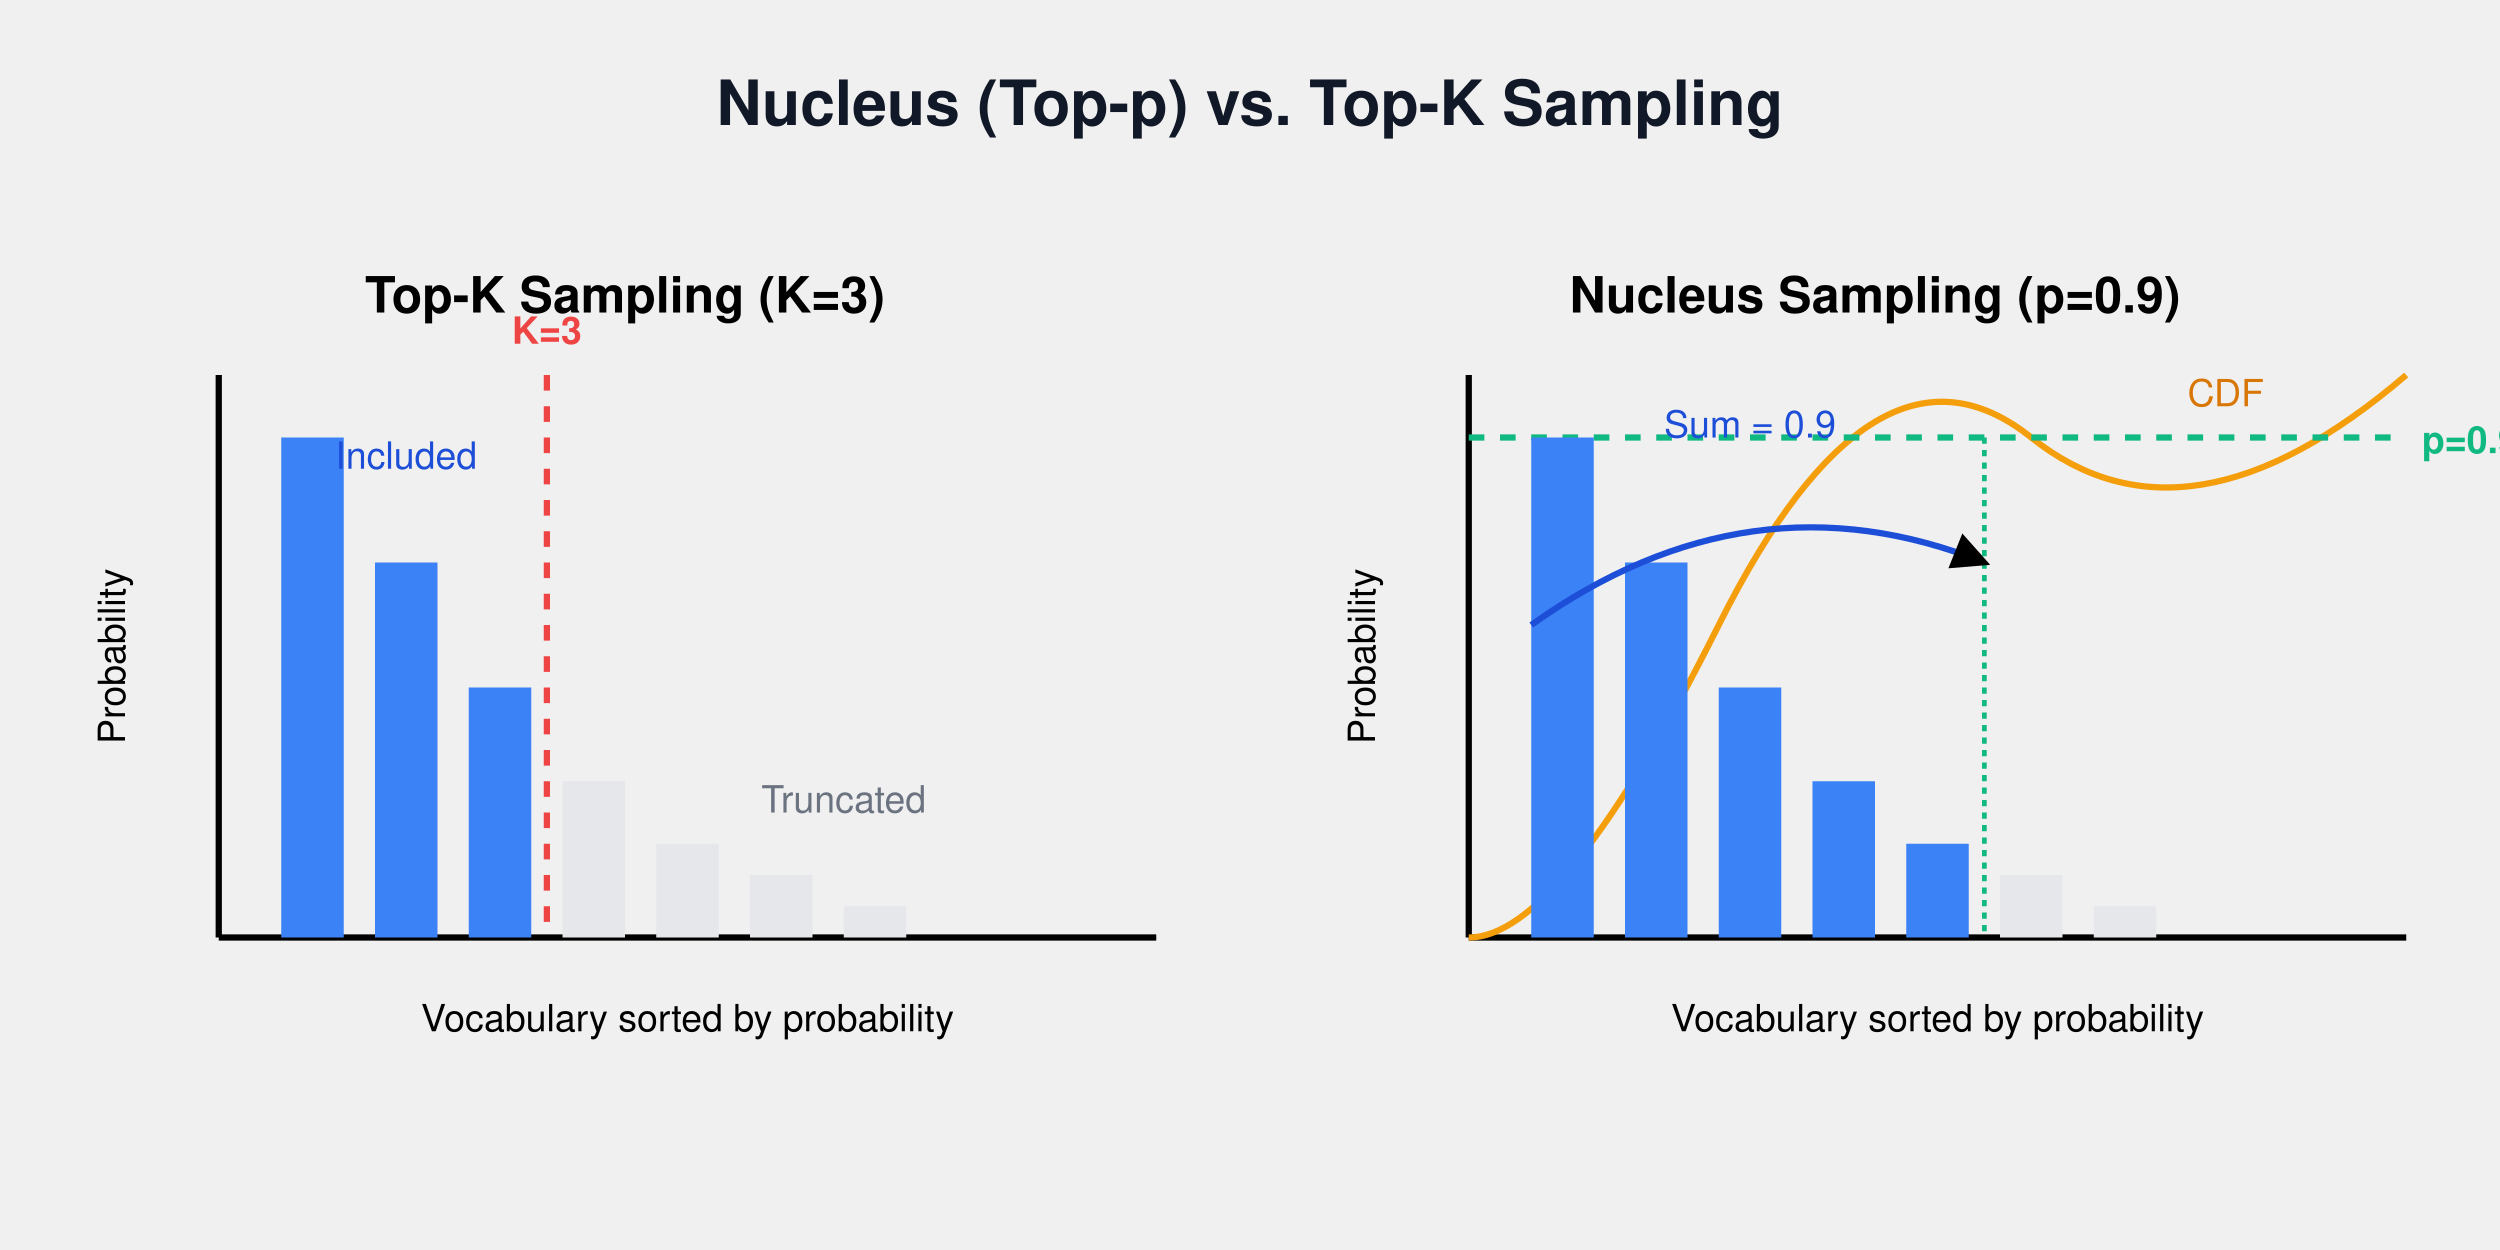
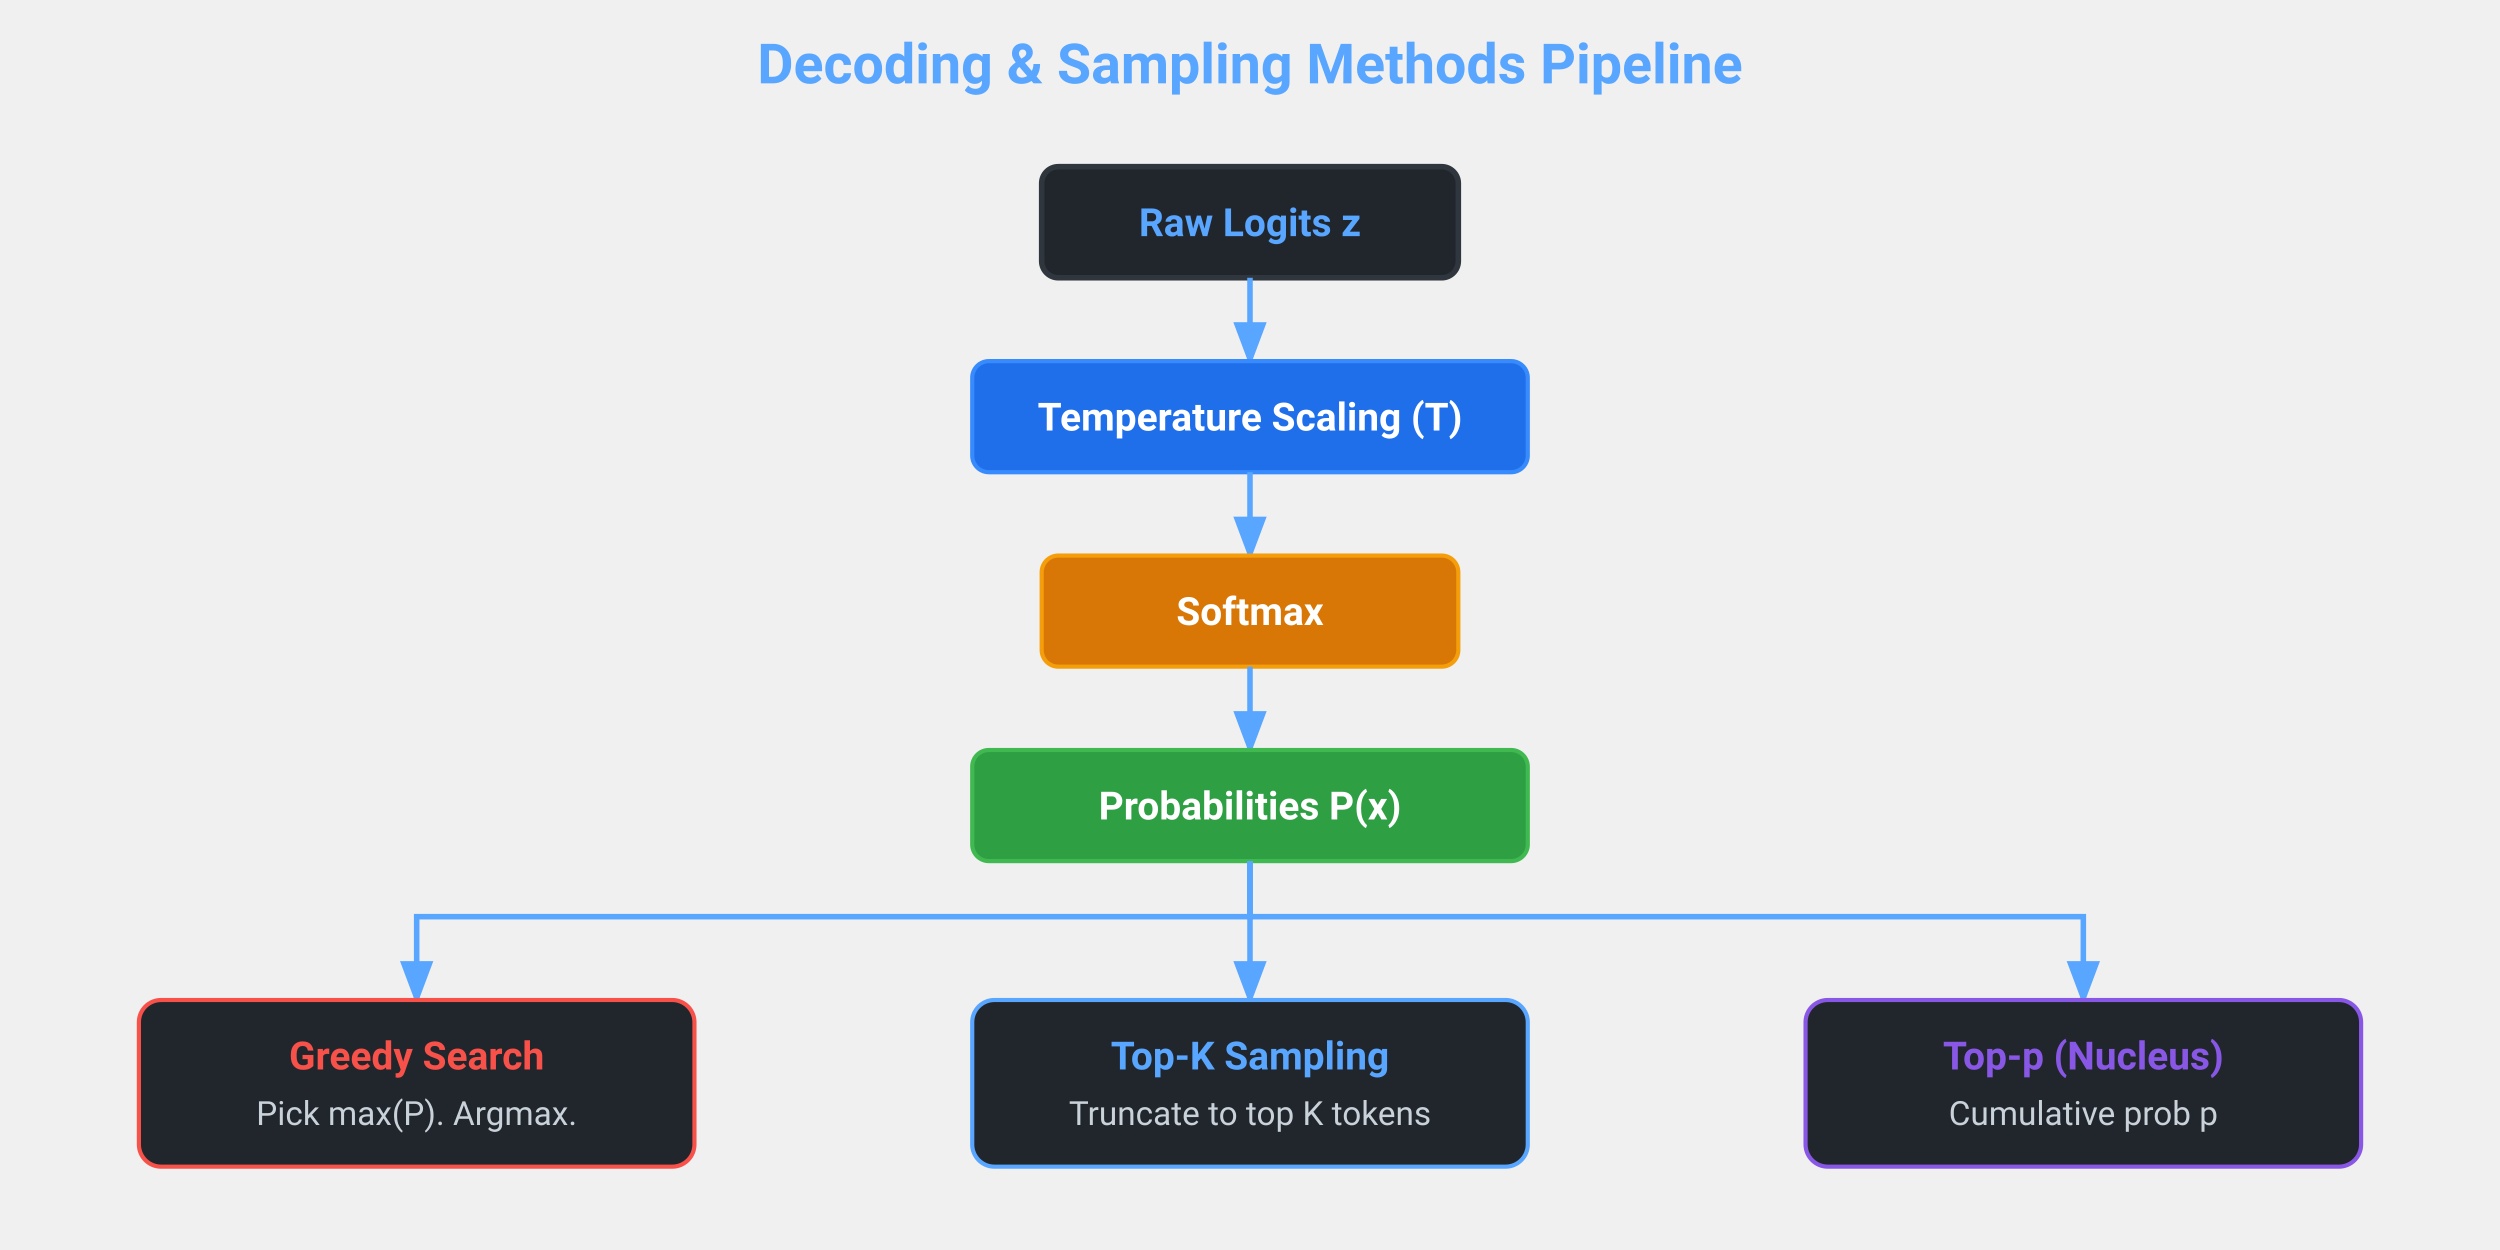
- <svg xmlns="http://www.w3.org/2000/svg" viewBox="0 0 800 400" width="800" height="400" style="background-color: white; font-family: 'Helvetica Neue', Helvetica, Arial, sans-serif;">
+ <svg xmlns="http://www.w3.org/2000/svg" viewBox="0 0 900 450" width="100%" height="100%" style="background-color: #0d1117; font-family: -apple-system, BlinkMacSystemFont, 'Segoe UI', Roboto, Helvetica, Arial, sans-serif;">
+   <style>
+     .title { font-size: 20px; font-weight: bold; fill: #58a6ff; text-anchor: middle; }
+     .box-title { font-size: 14px; font-weight: bold; fill: #ffffff; text-anchor: middle; }
+     .box-text { font-size: 12px; fill: #c9d1d9; text-anchor: middle; }
+     .arrow { stroke: #58a6ff; stroke-width: 2; marker-end: url(#arrowhead); fill: none; }
+   </style>
  <defs>
-     <marker id="arrow" markerWidth="6" markerHeight="6" refX="5" refY="3" orient="auto">
-       <path d="M0,0 L6,3 L0,6 Z" fill="#000" />
+     <marker id="arrowhead" markerWidth="8" markerHeight="6" refX="7" refY="3" orient="auto">
+       <polygon points="0 0, 8 3, 0 6" fill="#58a6ff" />
    </marker>
  </defs>
-   <text x="400" y="40" font-size="20" font-weight="bold" text-anchor="middle" fill="#111827">Nucleus (Top-p) vs. Top-K Sampling</text>
-   <g transform="translate(50, 100)">
-     <text x="150" y="0" font-size="16" font-weight="bold" text-anchor="middle">Top-K Sampling (K=3)</text>
-     <line x1="20" y1="200" x2="320" y2="200" stroke="#000" stroke-width="2" />
-     <line x1="20" y1="200" x2="20" y2="20" stroke="#000" stroke-width="2" />
-     <text x="170" y="230" font-size="12" text-anchor="middle">Vocabulary sorted by probability</text>
-     <text x="-10" y="110" font-size="12" text-anchor="middle" transform="rotate(-90 -10 110)">Probability</text>
-     <rect x="40" y="40" width="20" height="160" fill="#3B82F6" />
-     <rect x="70" y="80" width="20" height="120" fill="#3B82F6" />
-     <rect x="100" y="120" width="20" height="80" fill="#3B82F6" />
-     <rect x="130" y="150" width="20" height="50" fill="#E5E7EB" />
-     <rect x="160" y="170" width="20" height="30" fill="#E5E7EB" />
-     <rect x="190" y="180" width="20" height="20" fill="#E5E7EB" />
-     <rect x="220" y="190" width="20" height="10" fill="#E5E7EB" />
-     <line x1="125" y1="20" x2="125" y2="200" stroke="#EF4444" stroke-width="2" stroke-dasharray="5,5" />
-     <text x="125" y="10" font-size="12" font-weight="bold" fill="#EF4444" text-anchor="middle">K=3</text>
-     <text x="80" y="50" font-size="12" fill="#1D4ED8" text-anchor="middle">Included</text>
-     <text x="220" y="160" font-size="12" fill="#6B7280" text-anchor="middle">Truncated</text>
-   </g>
-   <g transform="translate(450, 100)">
-     <text x="150" y="0" font-size="16" font-weight="bold" text-anchor="middle">Nucleus Sampling (p=0.9)</text>
-     <line x1="20" y1="200" x2="320" y2="200" stroke="#000" stroke-width="2" />
-     <line x1="20" y1="200" x2="20" y2="20" stroke="#000" stroke-width="2" />
-     <text x="170" y="230" font-size="12" text-anchor="middle">Vocabulary sorted by probability</text>
-     <text x="-10" y="110" font-size="12" text-anchor="middle" transform="rotate(-90 -10 110)">Probability</text>
-     <path d="M 20 200 Q 50 200 100 100 T 200 40 T 320 20" fill="none" stroke="#F59E0B" stroke-width="2" />
-     <text x="250" y="30" font-size="12" fill="#D97706">CDF</text>
-     <line x1="20" y1="40" x2="320" y2="40" stroke="#10B981" stroke-width="2" stroke-dasharray="5,5" />
-     <text x="325" y="45" font-size="12" font-weight="bold" fill="#10B981">p=0.9</text>
-     <rect x="40" y="40" width="20" height="160" fill="#3B82F6" />
-     <rect x="70" y="80" width="20" height="120" fill="#3B82F6" />
-     <rect x="100" y="120" width="20" height="80" fill="#3B82F6" />
-     <rect x="130" y="150" width="20" height="50" fill="#3B82F6" />
-     <rect x="160" y="170" width="20" height="30" fill="#3B82F6" />
-     <rect x="190" y="180" width="20" height="20" fill="#E5E7EB" />
-     <rect x="220" y="190" width="20" height="10" fill="#E5E7EB" />
-     <line x1="185" y1="40" x2="185" y2="200" stroke="#10B981" stroke-width="1.5" stroke-dasharray="2,2" />
-     <path d="M 40 100 Q 110 50 185 80" fill="none" stroke="#1D4ED8" stroke-width="2" marker-end="url(#arrow)" />
-     <text x="110" y="40" font-size="12" fill="#1D4ED8" text-anchor="middle">Sum = 0.9</text>
-   </g>
+   <text x="450" y="30" class="title">Decoding &amp; Sampling Methods Pipeline</text>
+   <rect x="375" y="60" width="150" height="40" rx="6" fill="#21262d" stroke="#30363d" stroke-width="2" />
+   <text x="450" y="85" class="box-title" style="fill:#58a6ff;">Raw Logits z</text>
+   <line x1="450" y1="100" x2="450" y2="130" class="arrow" />
+   <rect x="350" y="130" width="200" height="40" rx="6" fill="#1f6feb" stroke="#388bfd" stroke-width="1.5" />
+   <text x="450" y="155" class="box-title">Temperature Scaling (T)</text>
+   <line x1="450" y1="170" x2="450" y2="200" class="arrow" />
+   <rect x="375" y="200" width="150" height="40" rx="6" fill="#d97706" stroke="#f59e0b" stroke-width="1.5" />
+   <text x="450" y="225" class="box-title">Softmax</text>
+   <line x1="450" y1="240" x2="450" y2="270" class="arrow" />
+   <rect x="350" y="270" width="200" height="40" rx="6" fill="#2ea043" stroke="#3fb950" stroke-width="1.5" />
+   <text x="450" y="295" class="box-title">Probabilities P(x)</text>
+   <path d="M 450 310 L 450 330 L 150 330 L 150 360" class="arrow" />
+   <path d="M 450 310 L 450 360" class="arrow" />
+   <path d="M 450 310 L 450 330 L 750 330 L 750 360" class="arrow" />
+   <rect x="50" y="360" width="200" height="60" rx="8" fill="#21262d" stroke="#f85149" stroke-width="1.5" />
+   <text x="150" y="385" class="box-title" style="fill:#f85149;">Greedy Search</text>
+   <text x="150" y="405" class="box-text">Pick max(P). Argmax.</text>
+   <rect x="350" y="360" width="200" height="60" rx="8" fill="#21262d" stroke="#58a6ff" stroke-width="1.5" />
+   <text x="450" y="385" class="box-title" style="fill:#58a6ff;">Top-K Sampling</text>
+   <text x="450" y="405" class="box-text">Truncate to top K tokens</text>
+   <rect x="650" y="360" width="200" height="60" rx="8" fill="#21262d" stroke="#8957e5" stroke-width="1.5" />
+   <text x="750" y="385" class="box-title" style="fill:#8957e5;">Top-p (Nucleus)</text>
+   <text x="750" y="405" class="box-text">Cumulative prob p</text>
</svg>
